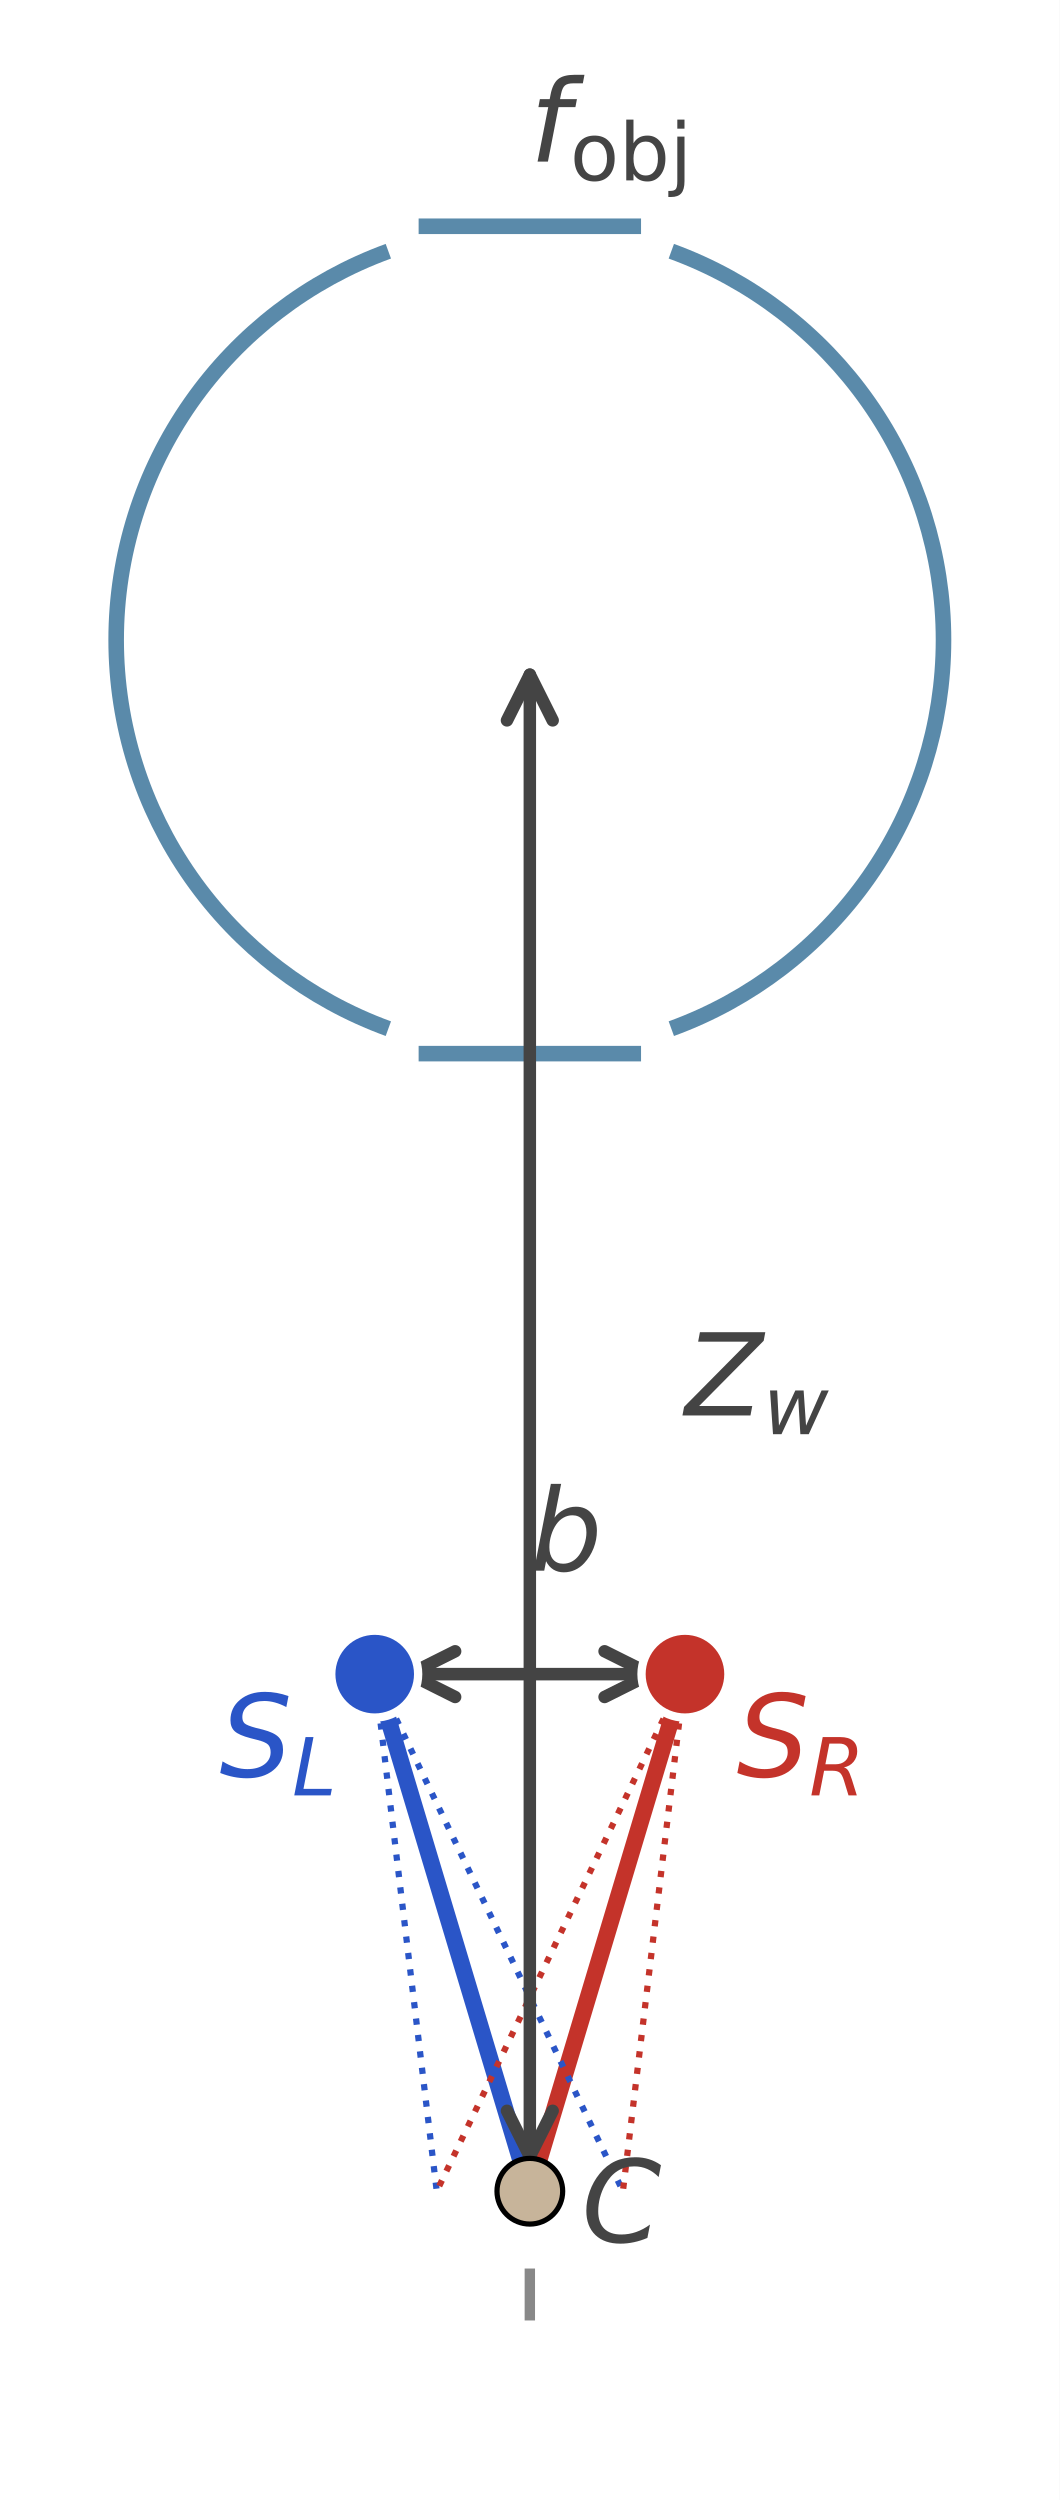
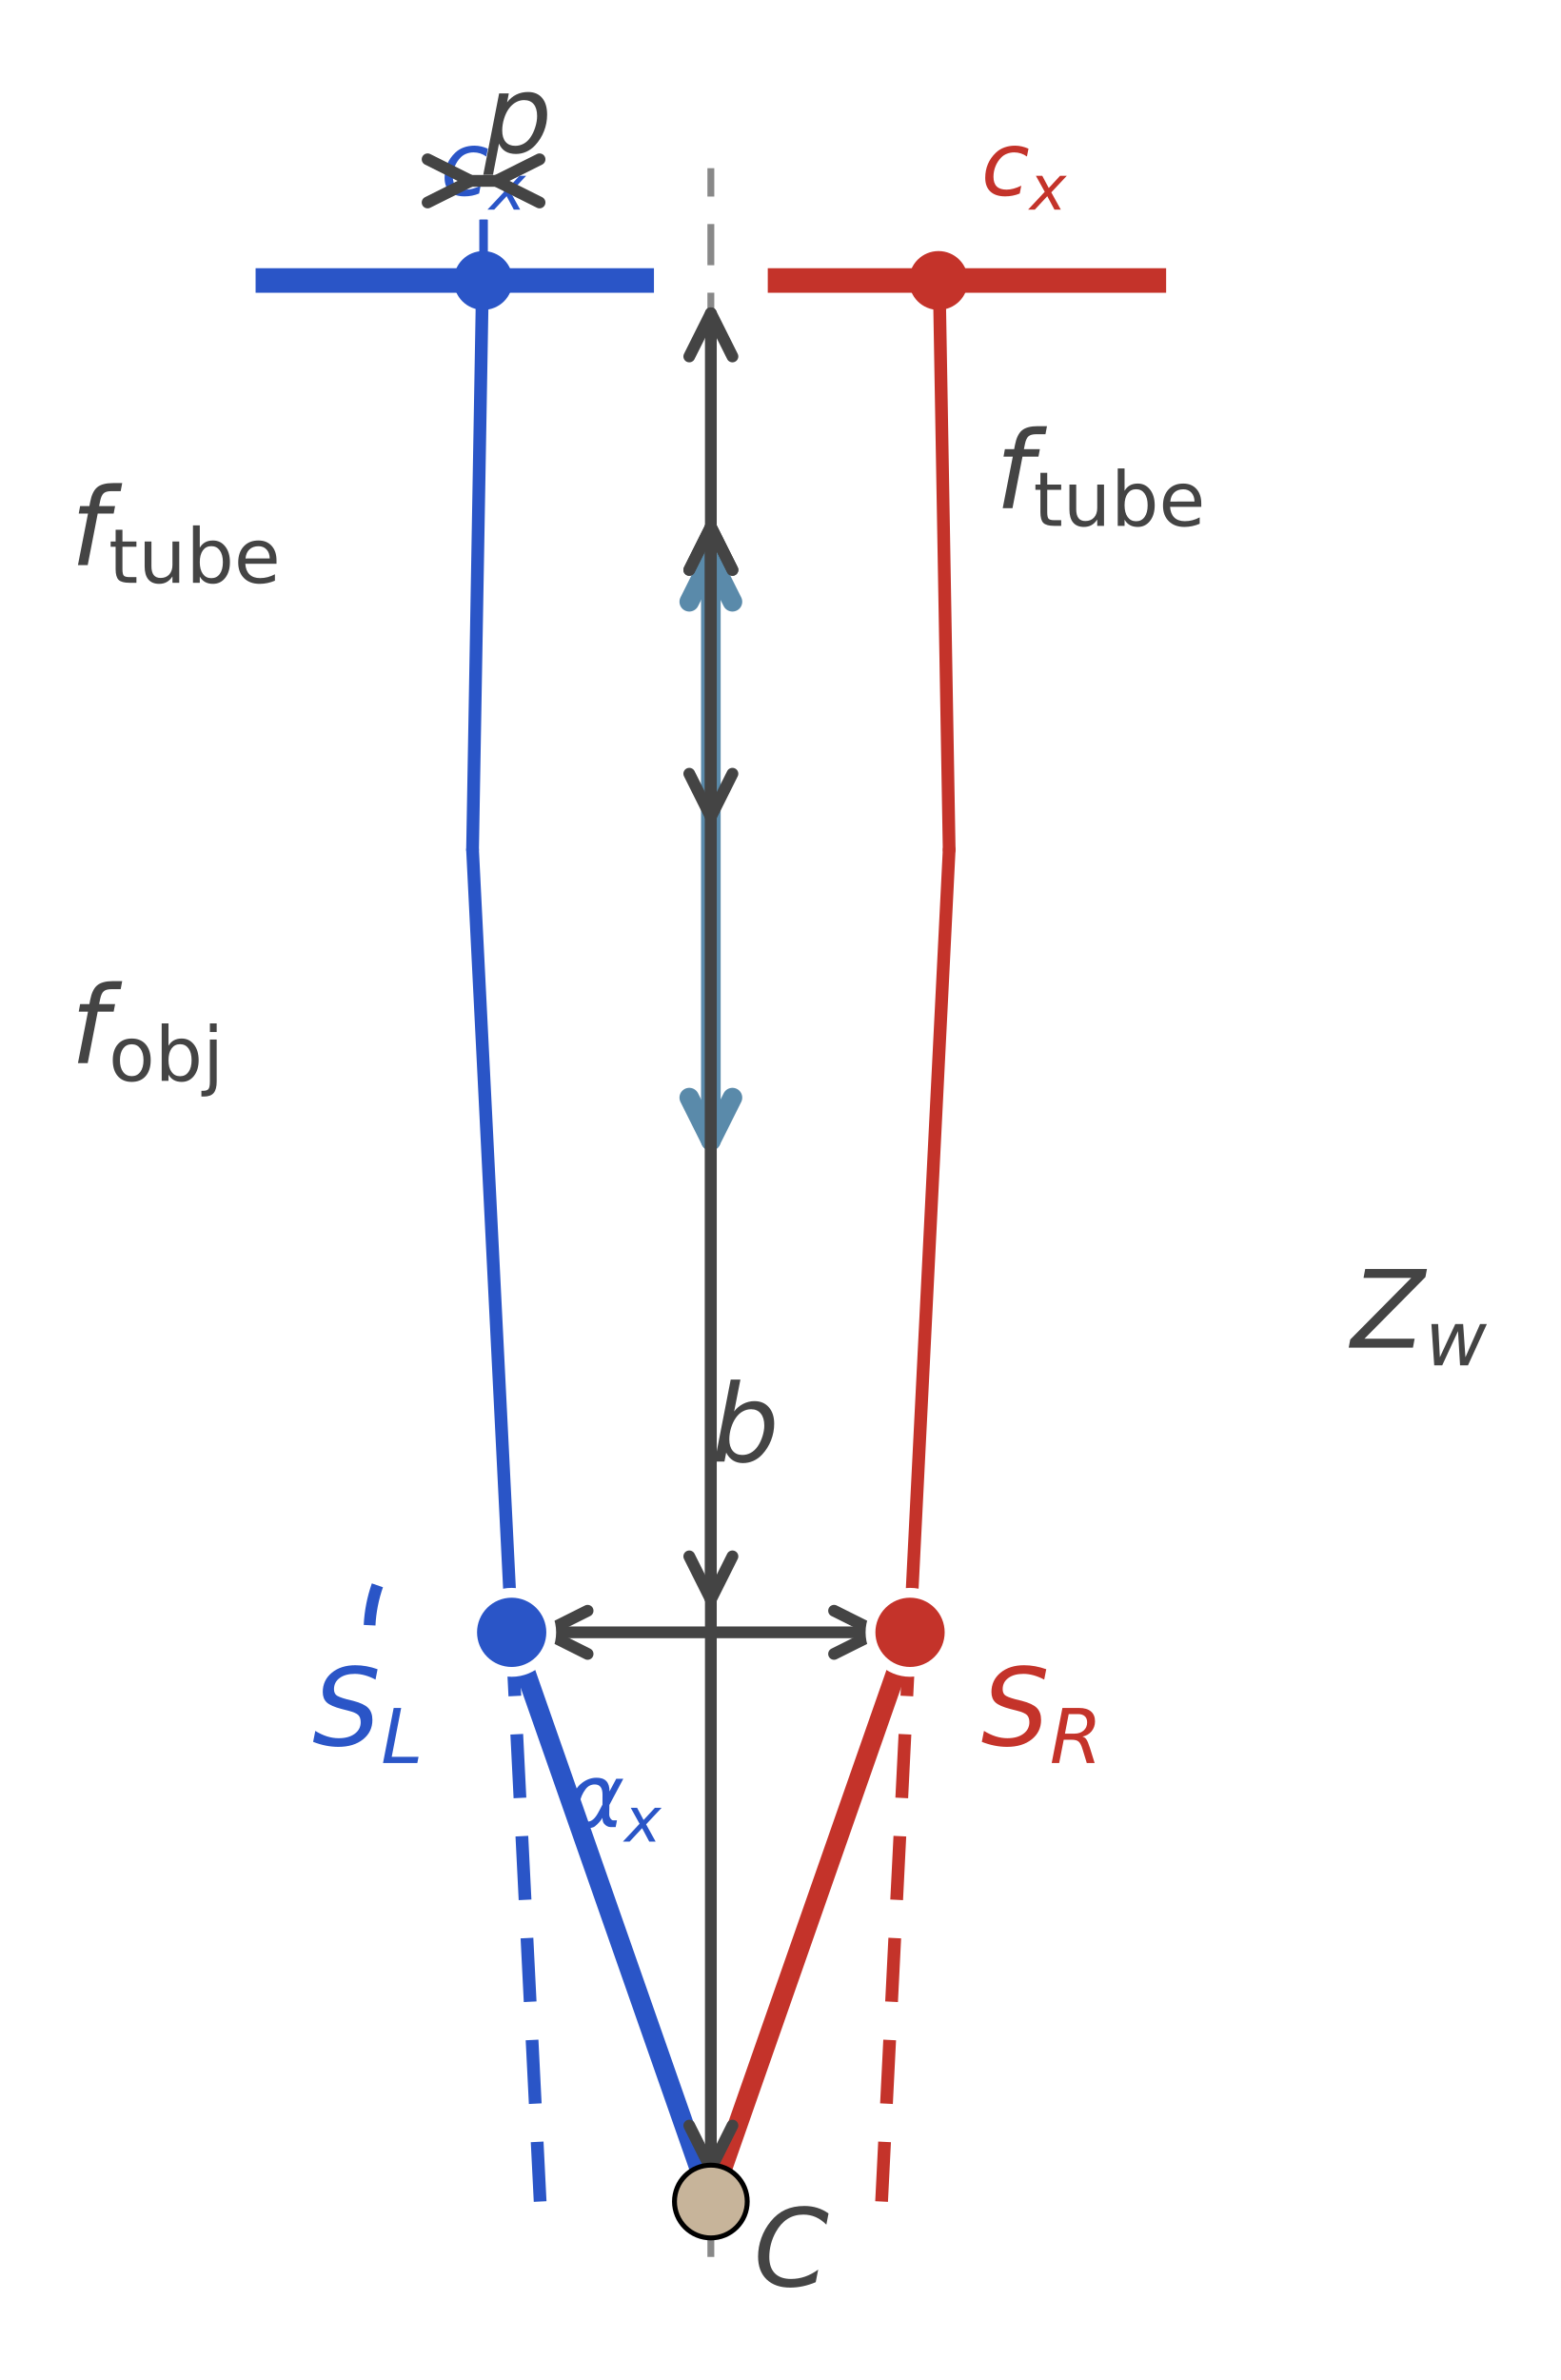
- <svg xmlns="http://www.w3.org/2000/svg" xmlns:xlink="http://www.w3.org/1999/xlink" width="102.009pt" height="240.662pt" viewBox="0 0 102.009 240.662" version="1.1">
+ <svg xmlns="http://www.w3.org/2000/svg" xmlns:xlink="http://www.w3.org/1999/xlink" width="159.122pt" height="242.578pt" viewBox="0 0 159.122 242.578" version="1.1">
  <defs>
    <style type="text/css">*{stroke-linejoin: round; stroke-linecap: butt}</style>
  </defs>
  <g id="figure_1">
    <g id="patch_1">
-       <path d="M 0 240.662  L 102.009 240.662  L 102.009 0  L 0 0  z " style="fill: #ffffff" />
+       <path d="M 0 242.578  L 159.122 242.578  L 159.122 0  L 0 0  z " style="fill: #ffffff" />
    </g>
    <g id="axes_1">
+       <g id="line2d_1">
+         <path d="M 72.466 230.033  L 72.466 17.143  " clip-path="url(#p00b4cbee6d)" style="fill: none; stroke-dasharray: 4.2,2.8; stroke-dashoffset: 0; stroke: #888888; stroke-width: 0.7" />
+       </g>
      <g id="patch_2">
-         <path d="M 64.624 99.025  C 72.303 96.23 78.938 91.139 83.625 84.446  C 88.312 77.752 90.827 69.776 90.827 61.604  C 90.827 53.433 88.312 45.457 83.625 38.763  C 78.938 32.07 72.303 26.979 64.624 24.184  " clip-path="url(#pe1bc931e10)" style="fill: none; stroke: #5a8aaa; stroke-width: 1.5; stroke-linejoin: miter" />
+         <path d="M 38.472 161.582  C 38.243 162.237 38.061 162.907 37.928 163.587  C 37.795 164.267 37.71 164.957 37.676 165.649  " clip-path="url(#p00b4cbee6d)" style="fill: none; stroke: #2a55c7; stroke-width: 1.2; stroke-linejoin: miter" />
+       </g>
+       <g id="line2d_2">
+         <path d="M 52.161 166.373  L 72.466 224.388  " clip-path="url(#p00b4cbee6d)" style="fill: none; stroke: #2a55c7; stroke-width: 2; stroke-linecap: round" />
+       </g>
+       <g id="line2d_3">
+         <path d="M 92.771 166.373  L 72.466 224.388  " clip-path="url(#p00b4cbee6d)" style="fill: none; stroke: #c4332a; stroke-width: 2; stroke-linecap: round" />
+       </g>
+       <g id="line2d_4">
+         <path d="M 52.161 166.373  L 55.062 224.388  " clip-path="url(#p00b4cbee6d)" style="fill: none; stroke-dasharray: 6.5,3.9; stroke-dashoffset: 0; stroke: #2a55c7; stroke-width: 1.3" />
+       </g>
+       <g id="line2d_5">
+         <path d="M 92.771 166.373  L 89.871 224.388  " clip-path="url(#p00b4cbee6d)" style="fill: none; stroke-dasharray: 6.5,3.9; stroke-dashoffset: 0; stroke: #c4332a; stroke-width: 1.3" />
+       </g>
+       <g id="line2d_6">
+         <path d="M 66.665 28.589  L 26.055 28.589  " clip-path="url(#p00b4cbee6d)" style="fill: none; stroke: #2a55c7; stroke-width: 2.5" />
+       </g>
+       <g id="line2d_7">
+         <path d="M 78.268 28.589  L 118.878 28.589  " clip-path="url(#p00b4cbee6d)" style="fill: none; stroke: #c4332a; stroke-width: 2.5" />
+       </g>
+       <g id="line2d_8">
+         <path d="M 49.26 28.589  L 49.26 22.788  " clip-path="url(#p00b4cbee6d)" style="fill: none; stroke: #2a55c7; stroke-width: 0.8; stroke-linecap: square" />
+       </g>
+       <g id="line2d_9">
+         <path d="M 49.333 28.589  L 49.333 22.788  " clip-path="url(#p00b4cbee6d)" style="fill: none; stroke: #2a55c7; stroke-width: 0.8; stroke-linecap: square" />
+       </g>
+       <g id="line2d_10">
+         <path d="M 52.161 166.373  L 48.173 86.604  " clip-path="url(#p00b4cbee6d)" style="fill: none; stroke: #2a55c7; stroke-width: 1.3; stroke-linecap: round" />
+       </g>
+       <g id="line2d_11">
+         <path d="M 48.173 86.604  L 49.188 28.589  " clip-path="url(#p00b4cbee6d)" style="fill: none; stroke: #2a55c7; stroke-width: 1.3; stroke-linecap: round" />
+       </g>
+       <g id="line2d_12">
+         <path d="M 92.771 166.373  L 96.76 86.604  " clip-path="url(#p00b4cbee6d)" style="fill: none; stroke: #c4332a; stroke-width: 1.3; stroke-linecap: round" />
+       </g>
+       <g id="line2d_13">
+         <path d="M 96.76 86.604  L 95.744 28.589  " clip-path="url(#p00b4cbee6d)" style="fill: none; stroke: #c4332a; stroke-width: 1.3; stroke-linecap: round" />
+       </g>
+       <g id="text_1">
+         <g style="fill: #2a55c7" transform="translate(31.85611 177.9762) scale(0.11 -0.11)">
+           <defs>
+             <path id="DejaVuSans-Oblique-53" d="M 3859 4513  L 3738 3897  Q 3422 4066 3111 4152  Q 2800 4238 2509 4238  Q 1944 4238 1609 3991  Q 1275 3744 1275 3334  Q 1275 3109 1398 2989  Q 1522 2869 2034 2731  L 2413 2638  Q 3053 2472 3303 2217  Q 3553 1963 3553 1503  Q 3553 797 2998 353  Q 2444 -91 1538 -91  Q 1166 -91 791 -17  Q 416 56 38 206  L 166 856  Q 513 641 861 531  Q 1209 422 1556 422  Q 2147 422 2503 684  Q 2859 947 2859 1369  Q 2859 1650 2717 1795  Q 2575 1941 2106 2059  L 1728 2156  Q 1081 2325 845 2545  Q 609 2766 609 3163  Q 609 3859 1145 4304  Q 1681 4750 2541 4750  Q 2875 4750 3203 4690  Q 3531 4631 3859 4513  z " transform="scale(0.015625)" />
+             <path id="DejaVuSans-Oblique-4c" d="M 1075 4666  L 1709 4666  L 909 525  L 3181 525  L 3078 0  L 172 0  L 1075 4666  z " transform="scale(0.015625)" />
+           </defs>
+           <use xlink:href="#DejaVuSans-Oblique-53" transform="translate(0 0.78125)" />
+           <use xlink:href="#DejaVuSans-Oblique-4c" transform="translate(63.47656 -15.625) scale(0.7)" />
+         </g>
+       </g>
+       <g id="text_2">
+         <g style="fill: #c4332a" transform="translate(100.023 177.9762) scale(0.11 -0.11)">
+           <defs>
+             <path id="DejaVuSans-Oblique-52" d="M 1613 4147  L 1294 2491  L 2106 2491  Q 2584 2491 2879 2755  Q 3175 3019 3175 3444  Q 3175 3784 2976 3965  Q 2778 4147 2406 4147  L 1613 4147  z M 2772 2241  Q 2972 2194 3105 2009  Q 3238 1825 3413 1275  L 3809 0  L 3144 0  L 2778 1197  Q 2638 1659 2453 1815  Q 2269 1972 1888 1972  L 1191 1972  L 806 0  L 172 0  L 1081 4666  L 2503 4666  Q 3150 4666 3495 4373  Q 3841 4081 3841 3531  Q 3841 3044 3547 2687  Q 3253 2331 2772 2241  z " transform="scale(0.015625)" />
+           </defs>
+           <use xlink:href="#DejaVuSans-Oblique-53" transform="translate(0 0.78125)" />
+           <use xlink:href="#DejaVuSans-Oblique-52" transform="translate(63.47656 -15.625) scale(0.7)" />
+         </g>
+       </g>
+       <g id="text_3">
+         <g style="fill: #444444" transform="translate(76.81727 233.0899) scale(0.11 -0.11)">
+           <defs>
+             <path id="DejaVuSans-Oblique-43" d="M 4447 4306  L 4319 3641  Q 4019 3944 3683 4091  Q 3347 4238 2956 4238  Q 2422 4238 2017 3981  Q 1613 3725 1319 3200  Q 1131 2863 1032 2486  Q 934 2109 934 1728  Q 934 1091 1264 756  Q 1594 422 2222 422  Q 2656 422 3056 561  Q 3456 700 3834 978  L 3688 231  Q 3316 72 2936 -9  Q 2556 -91 2175 -91  Q 1278 -91 773 396  Q 269 884 269 1753  Q 269 2309 461 2846  Q 653 3384 1013 3828  Q 1394 4300 1883 4525  Q 2372 4750 3022 4750  Q 3422 4750 3780 4639  Q 4138 4528 4447 4306  z " transform="scale(0.015625)" />
+           </defs>
+           <use xlink:href="#DejaVuSans-Oblique-43" transform="translate(0 0.78125)" />
+         </g>
      </g>
      <g id="patch_3">
-         <path d="M 37.384 24.184  C 29.706 26.979 23.071 32.07 18.384 38.763  C 13.697 45.457 11.182 53.433 11.182 61.604  C 11.182 69.776 13.697 77.752 18.384 84.446  C 23.071 91.139 29.706 96.23 37.384 99.025  " clip-path="url(#pe1bc931e10)" style="fill: none; stroke: #5a8aaa; stroke-width: 1.5; stroke-linejoin: miter" />
-       </g>
-       <g id="line2d_1">
-         <path d="M 41.049 101.427  L 60.96 101.427  " clip-path="url(#pe1bc931e10)" style="fill: none; stroke: #5a8aaa; stroke-width: 1.5; stroke-linecap: square" />
-       </g>
-       <g id="line2d_2">
-         <path d="M 41.049 21.782  L 60.96 21.782  " clip-path="url(#pe1bc931e10)" style="fill: none; stroke: #5a8aaa; stroke-width: 1.5; stroke-linecap: square" />
-       </g>
-       <g id="line2d_3">
-         <path d="M 51.004 223.382  L 51.004 179.827  " clip-path="url(#pe1bc931e10)" style="fill: none; stroke-dasharray: 5,5; stroke-dashoffset: 0; stroke: #888888" />
-       </g>
-       <g id="line2d_4">
-         <path d="M 36.071 161.16  L 51.004 210.938  " clip-path="url(#pe1bc931e10)" style="fill: none; stroke: #2a55c7; stroke-width: 1.6; stroke-linecap: round" />
-       </g>
-       <g id="line2d_5">
-         <path d="M 65.938 161.16  L 51.004 210.938  " clip-path="url(#pe1bc931e10)" style="fill: none; stroke: #c4332a; stroke-width: 1.6; stroke-linecap: round" />
-       </g>
-       <g id="line2d_6">
-         <path d="M 36.071 161.16  L 42.044 210.938  " clip-path="url(#pe1bc931e10)" style="fill: none; stroke-dasharray: 0.6,0.99; stroke-dashoffset: 0; stroke: #2a55c7; stroke-width: 0.6" />
-       </g>
-       <g id="line2d_7">
-         <path d="M 65.938 161.16  L 42.044 210.938  " clip-path="url(#pe1bc931e10)" style="fill: none; stroke-dasharray: 0.6,0.99; stroke-dashoffset: 0; stroke: #c4332a; stroke-width: 0.6" />
-       </g>
-       <g id="line2d_8">
-         <path d="M 36.071 161.16  L 59.964 210.938  " clip-path="url(#pe1bc931e10)" style="fill: none; stroke-dasharray: 0.6,0.99; stroke-dashoffset: 0; stroke: #2a55c7; stroke-width: 0.6" />
-       </g>
-       <g id="line2d_9">
-         <path d="M 65.938 161.16  L 59.964 210.938  " clip-path="url(#pe1bc931e10)" style="fill: none; stroke-dasharray: 0.6,0.99; stroke-dashoffset: 0; stroke: #c4332a; stroke-width: 0.6" />
-       </g>
-       <g id="text_1">
-         <g style="fill: #444444" transform="translate(51.00444 15.56) scale(0.11 -0.11)">
+         <path d="M 72.466 116.275  Q 72.466 86.604 72.466 56.932  " style="fill: none; stroke: #5a8aaa; stroke-width: 2; stroke-linecap: round" />
+         <path d="M 74.666 111.875  L 72.466 116.275  L 70.266 111.875  " style="fill: none; stroke: #5a8aaa; stroke-width: 2; stroke-linecap: round" />
+         <path d="M 70.266 61.332  L 72.466 56.932  L 74.666 61.332  " style="fill: none; stroke: #5a8aaa; stroke-width: 2; stroke-linecap: round" />
+       </g>
+       <g id="text_4">
+         <g style="fill: #444444" transform="translate(101.4734 51.79493) scale(0.11 -0.11)">
          <defs>
            <path id="DejaVuSans-Oblique-66" d="M 3059 4863  L 2969 4384  L 2419 4384  Q 2106 4384 1964 4261  Q 1822 4138 1753 3809  L 1691 3500  L 2638 3500  L 2553 3053  L 1606 3053  L 1013 0  L 434 0  L 1031 3053  L 481 3053  L 563 3500  L 1113 3500  L 1159 3744  Q 1278 4363 1576 4613  Q 1875 4863 2516 4863  L 3059 4863  z " transform="scale(0.015625)" />
+             <path id="DejaVuSans-74" d="M 1172 4494  L 1172 3500  L 2356 3500  L 2356 3053  L 1172 3053  L 1172 1153  Q 1172 725 1289 603  Q 1406 481 1766 481  L 2356 481  L 2356 0  L 1766 0  Q 1100 0 847 248  Q 594 497 594 1153  L 594 3053  L 172 3053  L 172 3500  L 594 3500  L 594 4494  L 1172 4494  z " transform="scale(0.015625)" />
+             <path id="DejaVuSans-75" d="M 544 1381  L 544 3500  L 1119 3500  L 1119 1403  Q 1119 906 1312 657  Q 1506 409 1894 409  Q 2359 409 2629 706  Q 2900 1003 2900 1516  L 2900 3500  L 3475 3500  L 3475 0  L 2900 0  L 2900 538  Q 2691 219 2414 64  Q 2138 -91 1772 -91  Q 1169 -91 856 284  Q 544 659 544 1381  z M 1991 3584  L 1991 3584  z " transform="scale(0.015625)" />
+             <path id="DejaVuSans-62" d="M 3116 1747  Q 3116 2381 2855 2742  Q 2594 3103 2138 3103  Q 1681 3103 1420 2742  Q 1159 2381 1159 1747  Q 1159 1113 1420 752  Q 1681 391 2138 391  Q 2594 391 2855 752  Q 3116 1113 3116 1747  z M 1159 2969  Q 1341 3281 1617 3432  Q 1894 3584 2278 3584  Q 2916 3584 3314 3078  Q 3713 2572 3713 1747  Q 3713 922 3314 415  Q 2916 -91 2278 -91  Q 1894 -91 1617 61  Q 1341 213 1159 525  L 1159 0  L 581 0  L 581 4863  L 1159 4863  L 1159 2969  z " transform="scale(0.015625)" />
+             <path id="DejaVuSans-65" d="M 3597 1894  L 3597 1613  L 953 1613  Q 991 1019 1311 708  Q 1631 397 2203 397  Q 2534 397 2845 478  Q 3156 559 3463 722  L 3463 178  Q 3153 47 2828 -22  Q 2503 -91 2169 -91  Q 1331 -91 842 396  Q 353 884 353 1716  Q 353 2575 817 3079  Q 1281 3584 2069 3584  Q 2775 3584 3186 3129  Q 3597 2675 3597 1894  z M 3022 2063  Q 3016 2534 2758 2815  Q 2500 3097 2075 3097  Q 1594 3097 1305 2825  Q 1016 2553 972 2059  L 3022 2063  z " transform="scale(0.015625)" />
+           </defs>
+           <use xlink:href="#DejaVuSans-Oblique-66" transform="translate(0 0.015625)" />
+           <use xlink:href="#DejaVuSans-74" transform="translate(35.20508 -16.39062) scale(0.7)" />
+           <use xlink:href="#DejaVuSans-75" transform="translate(62.65137 -16.39062) scale(0.7)" />
+           <use xlink:href="#DejaVuSans-62" transform="translate(107.0166 -16.39062) scale(0.7)" />
+           <use xlink:href="#DejaVuSans-65" transform="translate(151.4502 -16.39062) scale(0.7)" />
+         </g>
+       </g>
+       <g id="text_5">
+         <g style="fill: #2a55c7" transform="translate(44.90935 19.88702) scale(0.09 -0.09)">
+           <defs>
+             <path id="DejaVuSans-Oblique-63" d="M 3431 3366  L 3316 2797  Q 3109 2947 2876 3022  Q 2644 3097 2394 3097  Q 2119 3097 1870 3000  Q 1622 2903 1453 2725  Q 1184 2453 1037 2087  Q 891 1722 891 1331  Q 891 859 1127 628  Q 1363 397 1844 397  Q 2081 397 2348 469  Q 2616 541 2906 684  L 2797 116  Q 2547 13 2283 -39  Q 2019 -91 1741 -91  Q 1044 -91 669 257  Q 294 606 294 1253  Q 294 1797 489 2255  Q 684 2713 1069 3078  Q 1331 3328 1684 3456  Q 2038 3584 2456 3584  Q 2700 3584 2940 3529  Q 3181 3475 3431 3366  z " transform="scale(0.015625)" />
+             <path id="DejaVuSans-Oblique-78" d="M 3841 3500  L 2234 1784  L 3219 0  L 2559 0  L 1819 1388  L 531 0  L -166 0  L 1556 1844  L 641 3500  L 1300 3500  L 1972 2234  L 3144 3500  L 3841 3500  z " transform="scale(0.015625)" />
+           </defs>
+           <use xlink:href="#DejaVuSans-Oblique-63" />
+           <use xlink:href="#DejaVuSans-Oblique-78" transform="translate(54.98047 -16.40625) scale(0.7)" />
+         </g>
+       </g>
+       <g id="text_6">
+         <g style="fill: #c4332a" transform="translate(100.023 19.88702) scale(0.09 -0.09)">
+           <use xlink:href="#DejaVuSans-Oblique-63" />
+           <use xlink:href="#DejaVuSans-Oblique-78" transform="translate(54.98047 -16.40625) scale(0.7)" />
+         </g>
+       </g>
+       <g id="patch_4">
+         <path d="M 50.602 18.437  Q 49.297 18.437 47.991 18.437  " style="fill: none; stroke: #444444; stroke-width: 1.2; stroke-linecap: round" />
+         <path d="M 55.002 20.637  L 50.602 18.437  L 55.002 16.237  " style="fill: none; stroke: #444444; stroke-width: 1.2; stroke-linecap: round" />
+         <path d="M 43.591 16.237  L 47.991 18.437  L 43.591 20.637  " style="fill: none; stroke: #444444; stroke-width: 1.2; stroke-linecap: round" />
+       </g>
+       <g id="text_7">
+         <g style="fill: #444444" transform="translate(49.29669 15.53594) scale(0.11 -0.11)">
+           <defs>
+             <path id="DejaVuSans-Oblique-70" d="M 3175 2156  Q 3175 2616 2975 2859  Q 2775 3103 2400 3103  Q 2144 3103 1911 2972  Q 1678 2841 1497 2591  Q 1319 2344 1212 1994  Q 1106 1644 1106 1300  Q 1106 863 1306 627  Q 1506 391 1875 391  Q 2147 391 2380 519  Q 2613 647 2778 891  Q 2956 1147 3065 1494  Q 3175 1841 3175 2156  z M 1394 2969  Q 1625 3272 1939 3428  Q 2253 3584 2638 3584  Q 3175 3584 3472 3232  Q 3769 2881 3769 2247  Q 3769 1728 3584 1258  Q 3400 788 3053 416  Q 2822 169 2531 39  Q 2241 -91 1919 -91  Q 1547 -91 1294 64  Q 1041 219 916 525  L 556 -1331  L -19 -1331  L 922 3500  L 1497 3500  L 1394 2969  z " transform="scale(0.015625)" />
+           </defs>
+           <use xlink:href="#DejaVuSans-Oblique-70" />
+         </g>
+       </g>
+       <g id="text_8">
+         <g style="fill: #2a55c7" transform="translate(57.73386 186.3002) scale(0.09 -0.09)">
+           <defs>
+             <path id="DejaVuSans-Oblique-3b1" d="M 2619 1628  L 2622 2350  Q 2625 3088 2069 3091  Q 1653 3094 1394 2747  Q 1069 2319 959 1747  Q 825 1059 994 731  Q 1169 397 1547 397  Q 1966 397 2319 1063  L 2619 1628  z M 2166 3578  Q 3141 3594 3128 2584  Q 3128 2584 3616 3500  L 4128 3500  L 3119 1603  L 3109 919  Q 3109 766 3194 638  Q 3291 488 3391 488  L 3669 488  L 3575 0  L 3228 0  Q 2934 0 2722 263  Q 2622 394 2619 669  Q 2416 334 2066 50  Q 1900 -81 1453 -78  Q 722 -72 456 397  Q 184 884 353 1747  Q 534 2675 1009 3097  Q 1544 3569 2166 3578  z " transform="scale(0.015625)" />
+           </defs>
+           <use xlink:href="#DejaVuSans-Oblique-3b1" transform="translate(0 0.84375)" />
+           <use xlink:href="#DejaVuSans-Oblique-78" transform="translate(65.91797 -15.5625) scale(0.7)" />
+         </g>
+       </g>
+       <g id="patch_5">
+         <path d="M 72.466 221.046  Q 72.466 137.365 72.466 53.684  " style="fill: none; stroke: #444444; stroke-width: 1.2; stroke-linecap: round" />
+         <path d="M 74.666 216.646  L 72.466 221.046  L 70.266 216.646  " style="fill: none; stroke: #444444; stroke-width: 1.2; stroke-linecap: round" />
+         <path d="M 70.266 58.084  L 72.466 53.684  L 74.666 58.084  " style="fill: none; stroke: #444444; stroke-width: 1.2; stroke-linecap: round" />
+       </g>
+       <g id="text_9">
+         <g style="fill: #444444" transform="translate(137.7324 137.3662) scale(0.11 -0.11)">
+           <defs>
+             <path id="DejaVuSans-Oblique-5a" d="M 838 4666  L 4500 4666  L 4409 4184  L 794 531  L 3769 531  L 3669 0  L -141 0  L -50 481  L 3566 4134  L 738 4134  L 838 4666  z " transform="scale(0.015625)" />
+             <path id="DejaVuSans-Oblique-77" d="M 544 3500  L 1113 3500  L 1259 684  L 2566 3500  L 3231 3500  L 3425 684  L 4666 3500  L 5241 3500  L 3641 0  L 2969 0  L 2797 2900  L 1459 0  L 781 0  L 544 3500  z " transform="scale(0.015625)" />
+           </defs>
+           <use xlink:href="#DejaVuSans-Oblique-5a" transform="translate(0 0.09375)" />
+           <use xlink:href="#DejaVuSans-Oblique-77" transform="translate(68.50586 -16.3125) scale(0.7)" />
+         </g>
+       </g>
+       <g id="patch_6">
+         <path d="M 72.466 53.687  Q 72.466 108.359 72.466 163.031  " style="fill: none; stroke: #444444; stroke-width: 1.2; stroke-linecap: round" />
+         <path d="M 70.266 58.087  L 72.466 53.687  L 74.666 58.087  " style="fill: none; stroke: #444444; stroke-width: 1.2; stroke-linecap: round" />
+         <path d="M 74.666 158.631  L 72.466 163.031  L 70.266 158.631  " style="fill: none; stroke: #444444; stroke-width: 1.2; stroke-linecap: round" />
+       </g>
+       <g id="text_10">
+         <g style="fill: #444444" transform="translate(7.2 108.359) scale(0.11 -0.11)">
+           <defs>
            <path id="DejaVuSans-6f" d="M 1959 3097  Q 1497 3097 1228 2736  Q 959 2375 959 1747  Q 959 1119 1226 758  Q 1494 397 1959 397  Q 2419 397 2687 759  Q 2956 1122 2956 1747  Q 2956 2369 2687 2733  Q 2419 3097 1959 3097  z M 1959 3584  Q 2709 3584 3137 3096  Q 3566 2609 3566 1747  Q 3566 888 3137 398  Q 2709 -91 1959 -91  Q 1206 -91 779 398  Q 353 888 353 1747  Q 353 2609 779 3096  Q 1206 3584 1959 3584  z " transform="scale(0.015625)" />
-             <path id="DejaVuSans-62" d="M 3116 1747  Q 3116 2381 2855 2742  Q 2594 3103 2138 3103  Q 1681 3103 1420 2742  Q 1159 2381 1159 1747  Q 1159 1113 1420 752  Q 1681 391 2138 391  Q 2594 391 2855 752  Q 3116 1113 3116 1747  z M 1159 2969  Q 1341 3281 1617 3432  Q 1894 3584 2278 3584  Q 2916 3584 3314 3078  Q 3713 2572 3713 1747  Q 3713 922 3314 415  Q 2916 -91 2278 -91  Q 1894 -91 1617 61  Q 1341 213 1159 525  L 1159 0  L 581 0  L 581 4863  L 1159 4863  L 1159 2969  z " transform="scale(0.015625)" />
            <path id="DejaVuSans-6a" d="M 603 3500  L 1178 3500  L 1178 -63  Q 1178 -731 923 -1031  Q 669 -1331 103 -1331  L -116 -1331  L -116 -844  L 38 -844  Q 366 -844 484 -692  Q 603 -541 603 -63  L 603 3500  z M 603 4863  L 1178 4863  L 1178 4134  L 603 4134  L 603 4863  z " transform="scale(0.015625)" />
          </defs>
          <use xlink:href="#DejaVuSans-Oblique-66" transform="translate(0 0.015625)" />
          <use xlink:href="#DejaVuSans-6f" transform="translate(35.20508 -16.39062) scale(0.7)" />
          <use xlink:href="#DejaVuSans-62" transform="translate(78.03223 -16.39062) scale(0.7)" />
          <use xlink:href="#DejaVuSans-6a" transform="translate(122.4658 -16.39062) scale(0.7)" />
        </g>
      </g>
-       <g id="text_2">
-         <g style="fill: #2a55c7" transform="translate(21.13778 171.1156) scale(0.11 -0.11)">
-           <defs>
-             <path id="DejaVuSans-Oblique-53" d="M 3859 4513  L 3738 3897  Q 3422 4066 3111 4152  Q 2800 4238 2509 4238  Q 1944 4238 1609 3991  Q 1275 3744 1275 3334  Q 1275 3109 1398 2989  Q 1522 2869 2034 2731  L 2413 2638  Q 3053 2472 3303 2217  Q 3553 1963 3553 1503  Q 3553 797 2998 353  Q 2444 -91 1538 -91  Q 1166 -91 791 -17  Q 416 56 38 206  L 166 856  Q 513 641 861 531  Q 1209 422 1556 422  Q 2147 422 2503 684  Q 2859 947 2859 1369  Q 2859 1650 2717 1795  Q 2575 1941 2106 2059  L 1728 2156  Q 1081 2325 845 2545  Q 609 2766 609 3163  Q 609 3859 1145 4304  Q 1681 4750 2541 4750  Q 2875 4750 3203 4690  Q 3531 4631 3859 4513  z " transform="scale(0.015625)" />
-             <path id="DejaVuSans-Oblique-4c" d="M 1075 4666  L 1709 4666  L 909 525  L 3181 525  L 3078 0  L 172 0  L 1075 4666  z " transform="scale(0.015625)" />
-           </defs>
-           <use xlink:href="#DejaVuSans-Oblique-53" transform="translate(0 0.78125)" />
-           <use xlink:href="#DejaVuSans-Oblique-4c" transform="translate(63.47656 -15.625) scale(0.7)" />
-         </g>
-       </g>
-       <g id="text_3">
-         <g style="fill: #c4332a" transform="translate(70.91556 171.1156) scale(0.11 -0.11)">
-           <defs>
-             <path id="DejaVuSans-Oblique-52" d="M 1613 4147  L 1294 2491  L 2106 2491  Q 2584 2491 2879 2755  Q 3175 3019 3175 3444  Q 3175 3784 2976 3965  Q 2778 4147 2406 4147  L 1613 4147  z M 2772 2241  Q 2972 2194 3105 2009  Q 3238 1825 3413 1275  L 3809 0  L 3144 0  L 2778 1197  Q 2638 1659 2453 1815  Q 2269 1972 1888 1972  L 1191 1972  L 806 0  L 172 0  L 1081 4666  L 2503 4666  Q 3150 4666 3495 4373  Q 3841 4081 3841 3531  Q 3841 3044 3547 2687  Q 3253 2331 2772 2241  z " transform="scale(0.015625)" />
-           </defs>
-           <use xlink:href="#DejaVuSans-Oblique-53" transform="translate(0 0.78125)" />
-           <use xlink:href="#DejaVuSans-Oblique-52" transform="translate(63.47656 -15.625) scale(0.7)" />
-         </g>
-       </g>
-       <g id="text_4">
-         <g style="fill: #444444" transform="translate(55.98222 215.9156) scale(0.11 -0.11)">
-           <defs>
-             <path id="DejaVuSans-Oblique-43" d="M 4447 4306  L 4319 3641  Q 4019 3944 3683 4091  Q 3347 4238 2956 4238  Q 2422 4238 2017 3981  Q 1613 3725 1319 3200  Q 1131 2863 1032 2486  Q 934 2109 934 1728  Q 934 1091 1264 756  Q 1594 422 2222 422  Q 2656 422 3056 561  Q 3456 700 3834 978  L 3688 231  Q 3316 72 2936 -9  Q 2556 -91 2175 -91  Q 1278 -91 773 396  Q 269 884 269 1753  Q 269 2309 461 2846  Q 653 3384 1013 3828  Q 1394 4300 1883 4525  Q 2372 4750 3022 4750  Q 3422 4750 3780 4639  Q 4138 4528 4447 4306  z " transform="scale(0.015625)" />
-           </defs>
-           <use xlink:href="#DejaVuSans-Oblique-43" transform="translate(0 0.78125)" />
-         </g>
-       </g>
-       <g id="patch_4">
-         <path d="M 51.004 207.595  Q 51.004 136.271 51.004 64.947  " style="fill: none; stroke: #444444; stroke-width: 1.2; stroke-linecap: round" />
-         <path d="M 53.204 203.195  L 51.004 207.595  L 48.804 203.195  " style="fill: none; stroke: #444444; stroke-width: 1.2; stroke-linecap: round" />
-         <path d="M 48.804 69.347  L 51.004 64.947  L 53.204 69.347  " style="fill: none; stroke: #444444; stroke-width: 1.2; stroke-linecap: round" />
-       </g>
-       <g id="text_5">
-         <g style="fill: #444444" transform="translate(65.93778 136.2711) scale(0.11 -0.11)">
-           <defs>
-             <path id="DejaVuSans-Oblique-5a" d="M 838 4666  L 4500 4666  L 4409 4184  L 794 531  L 3769 531  L 3669 0  L -141 0  L -50 481  L 3566 4134  L 738 4134  L 838 4666  z " transform="scale(0.015625)" />
-             <path id="DejaVuSans-Oblique-77" d="M 544 3500  L 1113 3500  L 1259 684  L 2566 3500  L 3231 3500  L 3425 684  L 4666 3500  L 5241 3500  L 3641 0  L 2969 0  L 2797 2900  L 1459 0  L 781 0  L 544 3500  z " transform="scale(0.015625)" />
-           </defs>
-           <use xlink:href="#DejaVuSans-Oblique-5a" transform="translate(0 0.09375)" />
-           <use xlink:href="#DejaVuSans-Oblique-77" transform="translate(68.50586 -16.3125) scale(0.7)" />
-         </g>
-       </g>
-       <g id="patch_5">
-         <path d="M 39.414 161.16  Q 51.007 161.16 62.599 161.16  " style="fill: none; stroke: #444444; stroke-width: 1.2; stroke-linecap: round" />
-         <path d="M 43.814 163.36  L 39.414 161.16  L 43.814 158.96  " style="fill: none; stroke: #444444; stroke-width: 1.2; stroke-linecap: round" />
-         <path d="M 58.199 158.96  L 62.599 161.16  L 58.199 163.36  " style="fill: none; stroke: #444444; stroke-width: 1.2; stroke-linecap: round" />
-       </g>
-       <g id="text_6">
-         <g style="fill: #444444" transform="translate(51.00444 151.2044) scale(0.11 -0.11)">
+       <g id="patch_7">
+         <path d="M 55.501 166.373  Q 72.463 166.373 89.426 166.373  " style="fill: none; stroke: #444444; stroke-width: 1.2; stroke-linecap: round" />
+         <path d="M 59.901 168.573  L 55.501 166.373  L 59.901 164.173  " style="fill: none; stroke: #444444; stroke-width: 1.2; stroke-linecap: round" />
+         <path d="M 85.026 164.173  L 89.426 166.373  L 85.026 168.573  " style="fill: none; stroke: #444444; stroke-width: 1.2; stroke-linecap: round" />
+       </g>
+       <g id="text_11">
+         <g style="fill: #444444" transform="translate(72.46619 148.969) scale(0.11 -0.11)">
          <defs>
            <path id="DejaVuSans-Oblique-62" d="M 3169 2138  Q 3169 2591 2961 2847  Q 2753 3103 2388 3103  Q 2122 3103 1889 2973  Q 1656 2844 1484 2597  Q 1303 2338 1198 1995  Q 1094 1653 1094 1313  Q 1094 881 1298 636  Q 1503 391 1863 391  Q 2134 391 2365 517  Q 2597 644 2772 891  Q 2950 1147 3059 1487  Q 3169 1828 3169 2138  z M 1381 2969  Q 1594 3256 1914 3420  Q 2234 3584 2584 3584  Q 3122 3584 3439 3221  Q 3756 2859 3756 2241  Q 3756 1734 3570 1259  Q 3384 784 3041 416  Q 2816 172 2522 40  Q 2228 -91 1906 -91  Q 1566 -91 1316 65  Q 1066 222 909 531  L 806 0  L 231 0  L 1178 4863  L 1753 4863  L 1381 2969  z " transform="scale(0.015625)" />
          </defs>
          <use xlink:href="#DejaVuSans-Oblique-62" transform="translate(0 0.015625)" />
        </g>
      </g>
+       <g id="patch_8">
+         <path d="M 72.466 83.261  Q 72.466 57.596 72.466 31.931  " style="fill: none; stroke: #444444; stroke-width: 1.2; stroke-linecap: round" />
+         <path d="M 74.666 78.861  L 72.466 83.261  L 70.266 78.861  " style="fill: none; stroke: #444444; stroke-width: 1.2; stroke-linecap: round" />
+         <path d="M 70.266 36.331  L 72.466 31.931  L 74.666 36.331  " style="fill: none; stroke: #444444; stroke-width: 1.2; stroke-linecap: round" />
+       </g>
+       <g id="text_12">
+         <g style="fill: #444444" transform="translate(7.2 57.59637) scale(0.11 -0.11)">
+           <use xlink:href="#DejaVuSans-Oblique-66" transform="translate(0 0.015625)" />
+           <use xlink:href="#DejaVuSans-74" transform="translate(35.20508 -16.39062) scale(0.7)" />
+           <use xlink:href="#DejaVuSans-75" transform="translate(62.65137 -16.39062) scale(0.7)" />
+           <use xlink:href="#DejaVuSans-62" transform="translate(107.0166 -16.39062) scale(0.7)" />
+           <use xlink:href="#DejaVuSans-65" transform="translate(151.4502 -16.39062) scale(0.7)" />
+         </g>
+       </g>
      <g id="PathCollection_1">
        <defs>
-           <path id="mb3e3314b1b" d="M 0 3.162  C 0.839 3.162 1.643 2.829 2.236 2.236  C 2.829 1.643 3.162 0.839 3.162 0  C 3.162 -0.839 2.829 -1.643 2.236 -2.236  C 1.643 -2.829 0.839 -3.162 0 -3.162  C -0.839 -3.162 -1.643 -2.829 -2.236 -2.236  C -2.829 -1.643 -3.162 -0.839 -3.162 0  C -3.162 0.839 -2.829 1.643 -2.236 2.236  C -1.643 2.829 -0.839 3.162 0 3.162  z " style="stroke: #000000; stroke-width: 0.5" />
-         </defs>
-         <g clip-path="url(#pe1bc931e10)">
-           <use xlink:href="#mb3e3314b1b" x="51.004" y="210.938" style="fill: #c7b49a; stroke: #000000; stroke-width: 0.5" />
+           <path id="m7be387ec9c" d="M 0 4.031  C 1.069 4.031 2.094 3.606 2.85 2.85  C 3.606 2.094 4.031 1.069 4.031 0  C 4.031 -1.069 3.606 -2.094 2.85 -2.85  C 2.094 -3.606 1.069 -4.031 0 -4.031  C -1.069 -4.031 -2.094 -3.606 -2.85 -2.85  C -3.606 -2.094 -4.031 -1.069 -4.031 0  C -4.031 1.069 -3.606 2.094 -2.85 2.85  C -2.094 3.606 -1.069 4.031 0 4.031  z " style="stroke: #ffffff" />
+         </defs>
+         <g clip-path="url(#p00b4cbee6d)">
+           <use xlink:href="#m7be387ec9c" x="52.161" y="166.373" style="fill: #2a55c7; stroke: #ffffff" />
        </g>
      </g>
      <g id="PathCollection_2">
        <defs>
-           <path id="m9cfd84d508" d="M 0 4.183  C 1.109 4.183 2.174 3.743 2.958 2.958  C 3.743 2.174 4.183 1.109 4.183 0  C 4.183 -1.109 3.743 -2.174 2.958 -2.958  C 2.174 -3.743 1.109 -4.183 0 -4.183  C -1.109 -4.183 -2.174 -3.743 -2.958 -2.958  C -3.743 -2.174 -4.183 -1.109 -4.183 0  C -4.183 1.109 -3.743 2.174 -2.958 2.958  C -2.174 3.743 -1.109 4.183 0 4.183  z " style="stroke: #ffffff; stroke-width: 0.8" />
-         </defs>
-         <g clip-path="url(#pe1bc931e10)">
-           <use xlink:href="#m9cfd84d508" x="36.071" y="161.16" style="fill: #2a55c7; stroke: #ffffff; stroke-width: 0.8" />
+           <path id="mffe04e9db0" d="M 0 4.031  C 1.069 4.031 2.094 3.606 2.85 2.85  C 3.606 2.094 4.031 1.069 4.031 0  C 4.031 -1.069 3.606 -2.094 2.85 -2.85  C 2.094 -3.606 1.069 -4.031 0 -4.031  C -1.069 -4.031 -2.094 -3.606 -2.85 -2.85  C -3.606 -2.094 -4.031 -1.069 -4.031 0  C -4.031 1.069 -3.606 2.094 -2.85 2.85  C -2.094 3.606 -1.069 4.031 0 4.031  z " style="stroke: #ffffff" />
+         </defs>
+         <g clip-path="url(#p00b4cbee6d)">
+           <use xlink:href="#mffe04e9db0" x="92.771" y="166.373" style="fill: #c4332a; stroke: #ffffff" />
        </g>
      </g>
      <g id="PathCollection_3">
        <defs>
-           <path id="mf84d60a128" d="M 0 4.183  C 1.109 4.183 2.174 3.743 2.958 2.958  C 3.743 2.174 4.183 1.109 4.183 0  C 4.183 -1.109 3.743 -2.174 2.958 -2.958  C 2.174 -3.743 1.109 -4.183 0 -4.183  C -1.109 -4.183 -2.174 -3.743 -2.958 -2.958  C -3.743 -2.174 -4.183 -1.109 -4.183 0  C -4.183 1.109 -3.743 2.174 -2.958 2.958  C -2.174 3.743 -1.109 4.183 0 4.183  z " style="stroke: #ffffff; stroke-width: 0.8" />
-         </defs>
-         <g clip-path="url(#pe1bc931e10)">
-           <use xlink:href="#mf84d60a128" x="65.938" y="161.16" style="fill: #c4332a; stroke: #ffffff; stroke-width: 0.8" />
+           <path id="m9e6f5b1e34" d="M 0 3.708  C 0.983 3.708 1.927 3.317 2.622 2.622  C 3.317 1.927 3.708 0.983 3.708 0  C 3.708 -0.983 3.317 -1.927 2.622 -2.622  C 1.927 -3.317 0.983 -3.708 0 -3.708  C -0.983 -3.708 -1.927 -3.317 -2.622 -2.622  C -3.317 -1.927 -3.708 -0.983 -3.708 0  C -3.708 0.983 -3.317 1.927 -2.622 2.622  C -1.927 3.317 -0.983 3.708 0 3.708  z " style="stroke: #000000; stroke-width: 0.5" />
+         </defs>
+         <g clip-path="url(#p00b4cbee6d)">
+           <use xlink:href="#m9e6f5b1e34" x="72.466" y="224.388" style="fill: #c7b49a; stroke: #000000; stroke-width: 0.5" />
+         </g>
+       </g>
+       <g id="line2d_14">
+         <path d="M 49.26 28.589  " clip-path="url(#p00b4cbee6d)" style="fill: none; stroke: #2a55c7; stroke-width: 1.5; stroke-linecap: square" />
+         <defs>
+           <path id="m7d31e216a1" d="M 0 2.5  C 0.663 2.5 1.299 2.237 1.768 1.768  C 2.237 1.299 2.5 0.663 2.5 0  C 2.5 -0.663 2.237 -1.299 1.768 -1.768  C 1.299 -2.237 0.663 -2.5 0 -2.5  C -0.663 -2.5 -1.299 -2.237 -1.768 -1.768  C -2.237 -1.299 -2.5 -0.663 -2.5 0  C -2.5 0.663 -2.237 1.299 -1.768 1.768  C -1.299 2.237 -0.663 2.5 0 2.5  z " style="stroke: #2a55c7" />
+         </defs>
+         <g clip-path="url(#p00b4cbee6d)">
+           <use xlink:href="#m7d31e216a1" x="49.26" y="28.589" style="fill: #2a55c7; stroke: #2a55c7" />
+         </g>
+       </g>
+       <g id="line2d_15">
+         <path d="M 95.672 28.589  " clip-path="url(#p00b4cbee6d)" style="fill: none; stroke: #c4332a; stroke-width: 1.5; stroke-linecap: square" />
+         <defs>
+           <path id="m0460633d35" d="M 0 2.5  C 0.663 2.5 1.299 2.237 1.768 1.768  C 2.237 1.299 2.5 0.663 2.5 0  C 2.5 -0.663 2.237 -1.299 1.768 -1.768  C 1.299 -2.237 0.663 -2.5 0 -2.5  C -0.663 -2.5 -1.299 -2.237 -1.768 -1.768  C -2.237 -1.299 -2.5 -0.663 -2.5 0  C -2.5 0.663 -2.237 1.299 -1.768 1.768  C -1.299 2.237 -0.663 2.5 0 2.5  z " style="stroke: #c4332a" />
+         </defs>
+         <g clip-path="url(#p00b4cbee6d)">
+           <use xlink:href="#m0460633d35" x="95.672" y="28.589" style="fill: #c4332a; stroke: #c4332a" />
        </g>
      </g>
    </g>
  </g>
  <defs>
-     <clipPath id="pe1bc931e10">
-       <rect x="7.2" y="11.702" width="87.609" height="221.76" />
+     <clipPath id="p00b4cbee6d">
+       <rect x="21.414" y="12.708" width="102.105" height="221.76" />
    </clipPath>
  </defs>
</svg>
